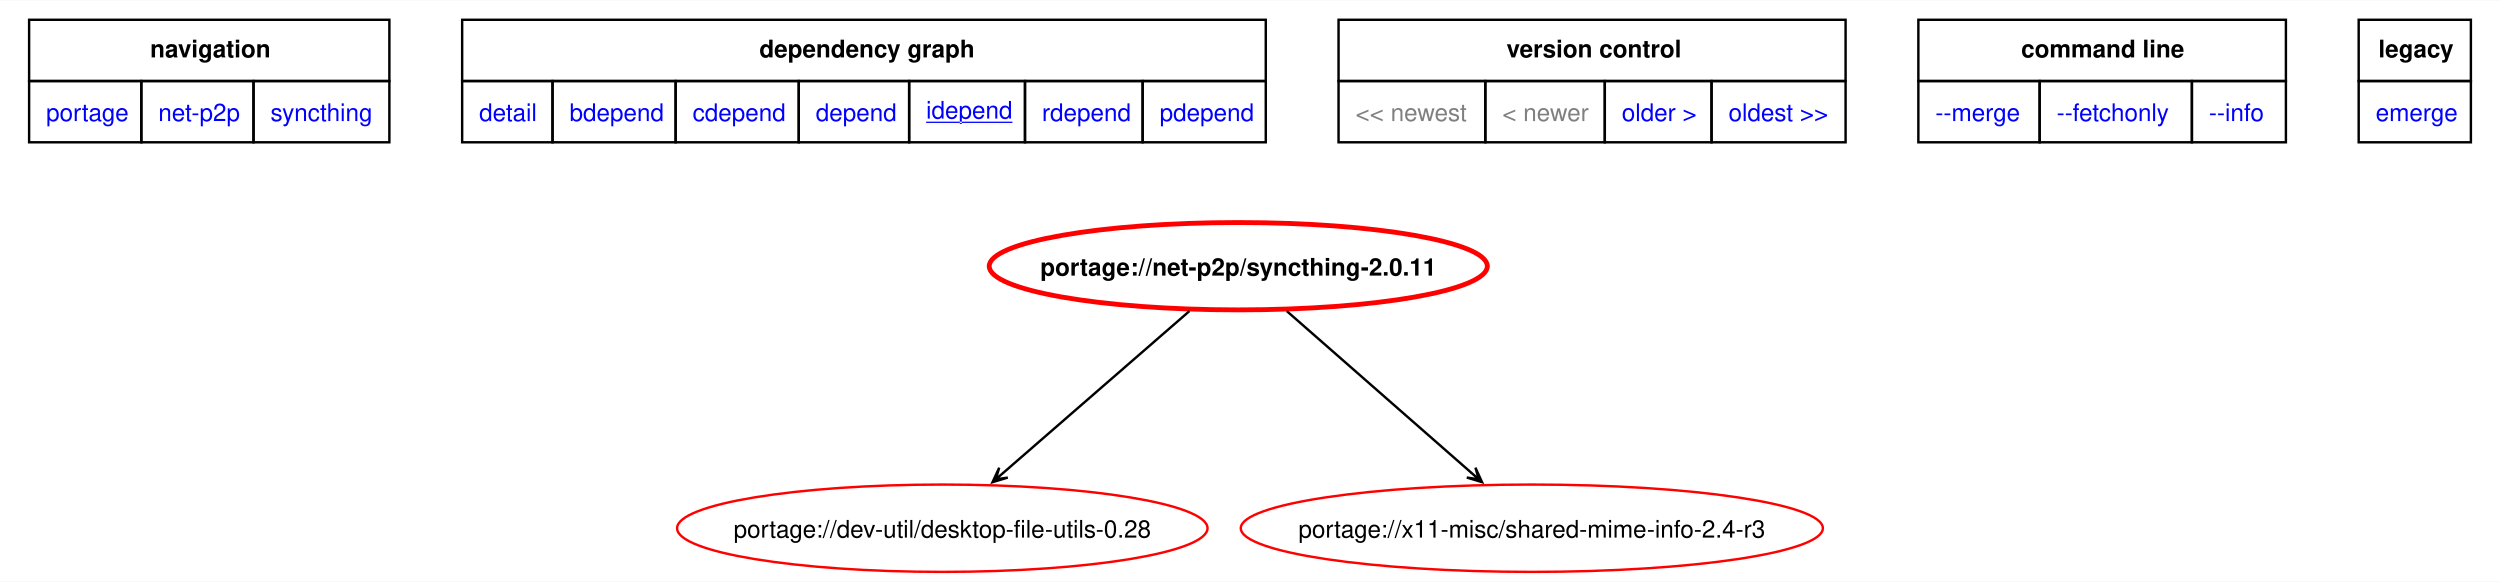
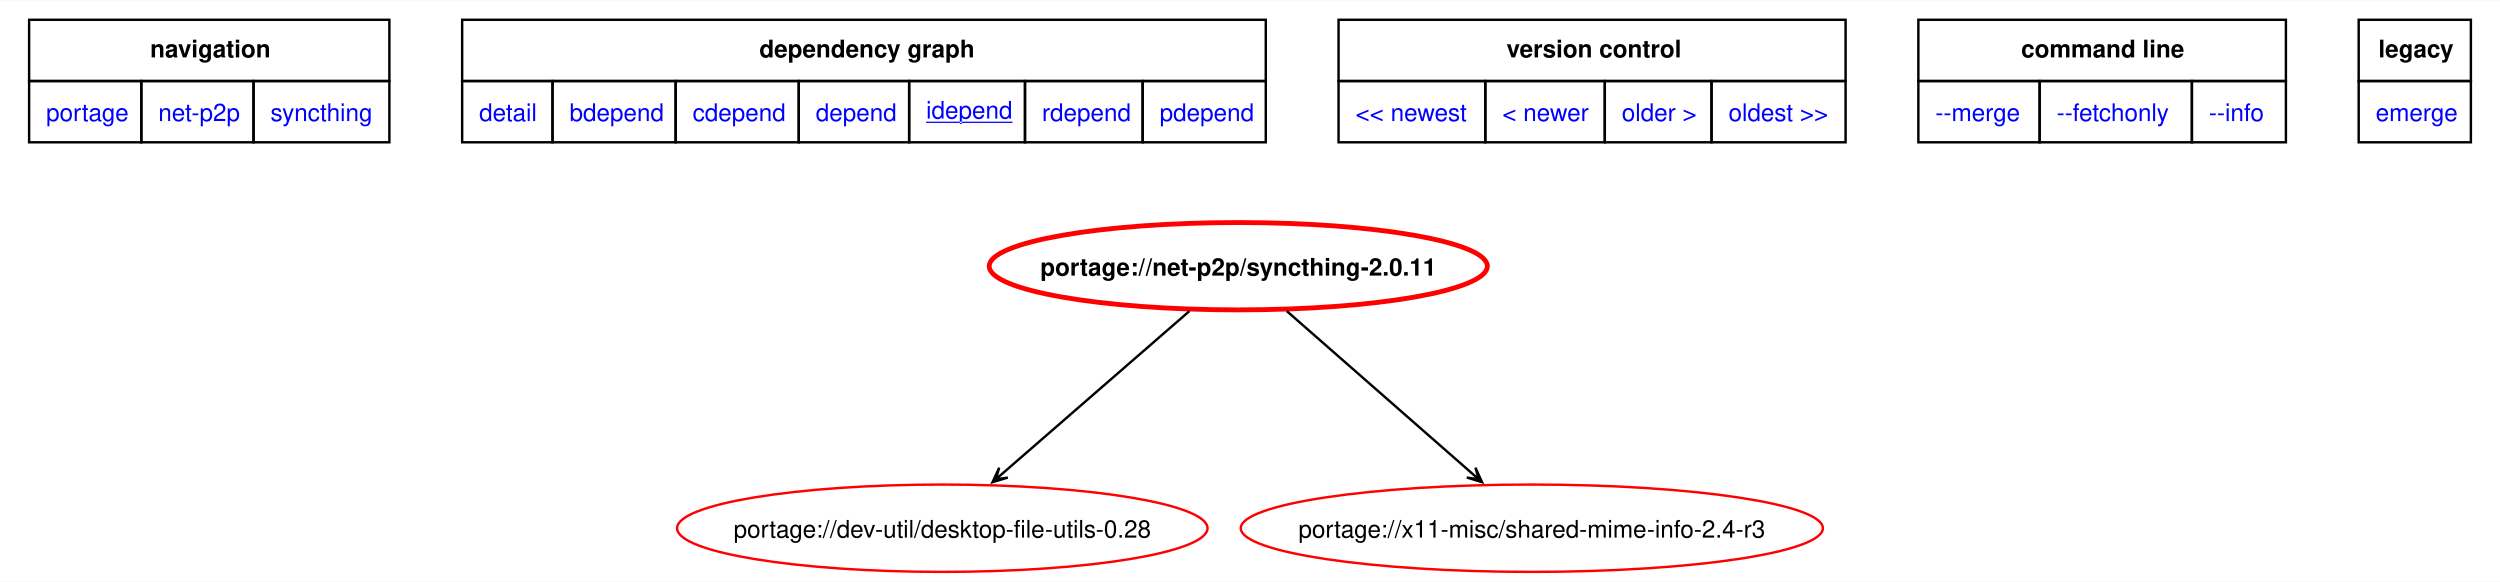
<svg xmlns="http://www.w3.org/2000/svg" xmlns:xlink="http://www.w3.org/1999/xlink" width="1031pt" height="240pt" viewBox="0.00 0.00 1030.50 239.58">
  <g id="graph0" class="graph" transform="scale(1 1) rotate(0) translate(4 235.58)">
    <polygon fill="white" stroke="none" points="-4,4 -4,-235.58 1026.5,-235.58 1026.5,4 -4,4" />
    <polygon fill="none" stroke="black" points="8,-202.33 8,-227.58 156.5,-227.58 156.5,-202.33 8,-202.33" />
    <text text-anchor="start" x="57.88" y="-212.08" font-family="Helvetica,sans-Serif" font-weight="bold" font-size="10.00">navigation</text>
    <polygon fill="none" stroke="black" points="186.5,-202.33 186.5,-227.58 517.75,-227.58 517.75,-202.33 186.5,-202.33" />
    <text text-anchor="start" x="309" y="-212.08" font-family="Helvetica,sans-Serif" font-weight="bold" font-size="10.00">dependency graph</text>
    <polygon fill="none" stroke="black" points="547.75,-202.33 547.75,-227.58 756.75,-227.58 756.75,-202.33 547.75,-202.33" />
    <text text-anchor="start" x="617" y="-212.08" font-family="Helvetica,sans-Serif" font-weight="bold" font-size="10.00">version control</text>
    <polygon fill="none" stroke="black" points="786.75,-202.33 786.75,-227.58 938.25,-227.58 938.25,-202.33 786.75,-202.33" />
    <text text-anchor="start" x="829.12" y="-212.08" font-family="Helvetica,sans-Serif" font-weight="bold" font-size="10.00">command line</text>
    <polygon fill="none" stroke="black" points="968.25,-202.33 968.25,-227.58 1014.5,-227.58 1014.5,-202.33 968.25,-202.33" />
    <text text-anchor="start" x="976.38" y="-212.08" font-family="Helvetica,sans-Serif" font-weight="bold" font-size="10.00">legacy</text>
    <g id="a_graph0_0">
      <a xlink:href="../index.html" xlink:title="repository">
        <polygon fill="none" stroke="black" points="8,-177.08 8,-202.33 54.25,-202.33 54.25,-177.08 8,-177.08" />
        <text text-anchor="start" x="15" y="-185.83" font-family="Helvetica,sans-Serif" font-size="10.00" fill="blue">portage</text>
      </a>
    </g>
    <g id="a_graph0_1">
      <a xlink:href="./index.html" xlink:title="repository">
        <polygon fill="none" stroke="black" points="54.25,-177.08 54.25,-202.33 100.5,-202.33 100.5,-177.08 54.25,-177.08" />
        <text text-anchor="start" x="61.25" y="-185.83" font-family="Helvetica,sans-Serif" font-size="10.00" fill="blue">net-p2p</text>
      </a>
    </g>
    <g id="a_graph0_2">
      <a xlink:href="./syncthing.html" xlink:title="repository">
        <polygon fill="none" stroke="black" points="100.5,-177.08 100.5,-202.33 156.5,-202.33 156.5,-177.08 100.5,-177.08" />
        <text text-anchor="start" x="107.5" y="-185.83" font-family="Helvetica,sans-Serif" font-size="10.00" fill="blue">syncthing</text>
      </a>
    </g>
    <g id="a_graph0_3">
      <a xlink:href="../net-p2p/syncthing-2.0.11.svg" xlink:title="portage://net-p2p/syncthing-2.0.11">
        <polygon fill="none" stroke="black" points="186.5,-177.08 186.5,-202.33 223.75,-202.33 223.75,-177.08 186.5,-177.08" />
        <text text-anchor="start" x="193.5" y="-185.83" font-family="Helvetica,sans-Serif" font-size="10.00" fill="blue">detail</text>
      </a>
    </g>
    <g id="a_graph0_4">
      <a xlink:href="../net-p2p/syncthing-2.0.11-bdepend.svg" xlink:title="portage://net-p2p/syncthing-2.0.11">
        <polygon fill="none" stroke="black" points="223.75,-177.08 223.75,-202.33 274.5,-202.33 274.5,-177.08 223.75,-177.08" />
        <text text-anchor="start" x="230.75" y="-185.83" font-family="Helvetica,sans-Serif" font-size="10.00" fill="blue">bdepend</text>
      </a>
    </g>
    <g id="a_graph0_5">
      <a xlink:href="../net-p2p/syncthing-2.0.11-cdepend.svg" xlink:title="portage://net-p2p/syncthing-2.0.11">
        <polygon fill="none" stroke="black" points="274.5,-177.08 274.5,-202.33 325.25,-202.33 325.25,-177.08 274.5,-177.08" />
        <text text-anchor="start" x="281.5" y="-185.83" font-family="Helvetica,sans-Serif" font-size="10.00" fill="blue">cdepend</text>
      </a>
    </g>
    <g id="a_graph0_6">
      <a xlink:href="../net-p2p/syncthing-2.0.11-depend.svg" xlink:title="portage://net-p2p/syncthing-2.0.11">
        <polygon fill="none" stroke="black" points="325.25,-177.08 325.25,-202.33 370.75,-202.33 370.75,-177.08 325.25,-177.08" />
        <text text-anchor="start" x="332.25" y="-185.83" font-family="Helvetica,sans-Serif" font-size="10.00" fill="blue">depend</text>
      </a>
    </g>
    <g id="a_graph0_7">
      <a xlink:href="../net-p2p/syncthing-2.0.11-idepend.svg" xlink:title="portage://net-p2p/syncthing-2.0.11">
        <polygon fill="none" stroke="black" points="370.75,-177.08 370.75,-202.33 418.5,-202.33 418.5,-177.08 370.75,-177.08" />
        <text text-anchor="start" x="377.75" y="-186.83" font-family="Helvetica,sans-Serif" text-decoration="underline" font-size="10.00" fill="blue">idepend</text>
      </a>
    </g>
    <g id="a_graph0_8">
      <a xlink:href="../net-p2p/syncthing-2.0.11-rdepend.svg" xlink:title="portage://net-p2p/syncthing-2.0.11">
        <polygon fill="none" stroke="black" points="418.5,-177.08 418.5,-202.33 467,-202.33 467,-177.08 418.5,-177.08" />
        <text text-anchor="start" x="425.5" y="-185.83" font-family="Helvetica,sans-Serif" font-size="10.00" fill="blue">rdepend</text>
      </a>
    </g>
    <g id="a_graph0_9">
      <a xlink:href="../net-p2p/syncthing-2.0.11-pdepend.svg" xlink:title="portage://net-p2p/syncthing-2.0.11">
        <polygon fill="none" stroke="black" points="467,-177.08 467,-202.33 517.75,-202.33 517.75,-177.08 467,-177.08" />
        <text text-anchor="start" x="474" y="-185.83" font-family="Helvetica,sans-Serif" font-size="10.00" fill="blue">pdepend</text>
      </a>
    </g>
-     <polygon fill="none" stroke="black" points="547.75,-177.08 547.75,-202.33 608.25,-202.33 608.25,-177.08 547.75,-177.08" />
-     <text text-anchor="start" x="554.75" y="-185.83" font-family="Helvetica,sans-Serif" font-size="10.00" fill="gray">&lt;&lt; newest</text>
-     <polygon fill="none" stroke="black" points="608.25,-177.08 608.25,-202.33 657.5,-202.33 657.5,-177.08 608.25,-177.08" />
-     <text text-anchor="start" x="615.25" y="-185.83" font-family="Helvetica,sans-Serif" font-size="10.00" fill="gray">&lt; newer</text>
    <g id="a_graph0_10">
+       <a xlink:href="../net-p2p/syncthing-2.0.12-idepend.svg" xlink:title="portage://net-p2p/syncthing-2.0.12">
+         <polygon fill="none" stroke="black" points="547.75,-177.08 547.75,-202.33 608.25,-202.33 608.25,-177.08 547.75,-177.08" />
+         <text text-anchor="start" x="554.75" y="-185.83" font-family="Helvetica,sans-Serif" font-size="10.00" fill="blue">&lt;&lt; newest</text>
+       </a>
+     </g>
+     <g id="a_graph0_11">
+       <a xlink:href="../net-p2p/syncthing-2.0.12-idepend.svg" xlink:title="portage://net-p2p/syncthing-2.0.12">
+         <polygon fill="none" stroke="black" points="608.25,-177.08 608.25,-202.33 657.5,-202.33 657.5,-177.08 608.25,-177.08" />
+         <text text-anchor="start" x="615.25" y="-185.83" font-family="Helvetica,sans-Serif" font-size="10.00" fill="blue">&lt; newer</text>
+       </a>
+     </g>
+     <g id="a_graph0_12">
      <a xlink:href="../net-p2p/syncthing-2.0.10-idepend.svg" xlink:title="portage://net-p2p/syncthing-2.0.10">
        <polygon fill="none" stroke="black" points="657.5,-177.08 657.5,-202.33 701.5,-202.33 701.5,-177.08 657.5,-177.08" />
        <text text-anchor="start" x="664.5" y="-185.83" font-family="Helvetica,sans-Serif" font-size="10.00" fill="blue">older &gt;</text>
      </a>
    </g>
-     <g id="a_graph0_11">
+     <g id="a_graph0_13">
      <a xlink:href="../net-p2p/syncthing-1.27.12-idepend.svg" xlink:title="portage://net-p2p/syncthing-1.27.12">
        <polygon fill="none" stroke="black" points="701.5,-177.08 701.5,-202.33 756.75,-202.33 756.75,-177.08 701.5,-177.08" />
        <text text-anchor="start" x="708.5" y="-185.83" font-family="Helvetica,sans-Serif" font-size="10.00" fill="blue">oldest &gt;&gt;</text>
      </a>
    </g>
-     <g id="a_graph0_12">
+     <g id="a_graph0_14">
      <a xlink:href="../net-p2p/syncthing-2.0.11-merge.svg" xlink:title="portage://net-p2p/syncthing-2.0.11">
        <polygon fill="none" stroke="black" points="786.75,-177.08 786.75,-202.33 836.75,-202.33 836.75,-177.08 786.75,-177.08" />
        <text text-anchor="start" x="793.75" y="-185.83" font-family="Helvetica,sans-Serif" font-size="10.00" fill="blue">--merge </text>
      </a>
    </g>
-     <g id="a_graph0_13">
+     <g id="a_graph0_15">
      <a xlink:href="../net-p2p/syncthing-2.0.11-fetchonly.svg" xlink:title="portage://net-p2p/syncthing-2.0.11">
        <polygon fill="none" stroke="black" points="836.75,-177.08 836.75,-202.33 899.5,-202.33 899.5,-177.08 836.75,-177.08" />
        <text text-anchor="start" x="843.75" y="-185.83" font-family="Helvetica,sans-Serif" font-size="10.00" fill="blue">--fetchonly </text>
      </a>
    </g>
-     <g id="a_graph0_14">
+     <g id="a_graph0_16">
      <a xlink:href="../net-p2p/syncthing-2.0.11-info.svg" xlink:title="portage://net-p2p/syncthing-2.0.11">
        <polygon fill="none" stroke="black" points="899.5,-177.08 899.5,-202.33 938.25,-202.33 938.25,-177.08 899.5,-177.08" />
        <text text-anchor="start" x="906.5" y="-185.83" font-family="Helvetica,sans-Serif" font-size="10.00" fill="blue">--info </text>
      </a>
    </g>
-     <g id="a_graph0_15">
+     <g id="a_graph0_17">
      <a xlink:href="../net-p2p/syncthing-2.0.11-emerge.svg" xlink:title="portage://net-p2p/syncthing-2.0.11">
        <polygon fill="none" stroke="black" points="968.25,-177.08 968.25,-202.33 1014.5,-202.33 1014.5,-177.08 968.25,-177.08" />
        <text text-anchor="start" x="975.25" y="-185.83" font-family="Helvetica,sans-Serif" font-size="10.00" fill="blue">emerge</text>
      </a>
    </g>
    <g id="node2" class="node">
      <g id="a_node2">
        <a xlink:href="../net-p2p/syncthing-2.0.11-idepend.svg" xlink:title="portage://net-p2p/syncthing-2.0.11">
          <ellipse fill="none" stroke="red" stroke-width="2" cx="506.42" cy="-126" rx="102.66" ry="18" />
          <text text-anchor="middle" x="506.42" y="-122.12" font-family="Helvetica,sans-Serif" font-weight="bold" font-size="10.00">portage://net-p2p/syncthing-2.0.11</text>
        </a>
      </g>
    </g>
    <g id="node3" class="node">
      <g id="a_node3">
        <a xlink:href="../dev-util/desktop-file-utils-0.28-idepend.svg" xlink:title="portage://dev-util/desktop-file-utils-0.28">
          <ellipse fill="none" stroke="red" cx="384.42" cy="-18" rx="109.32" ry="18" />
          <text text-anchor="middle" x="384.42" y="-14.12" font-family="Helvetica,sans-Serif" font-size="10.00">portage://dev-util/desktop-file-utils-0.28</text>
        </a>
      </g>
    </g>
    <g id="edge2" class="edge">
      <path fill="none" stroke="black" d="M486.28,-107.5C465.23,-89.2 432.16,-60.47 409.45,-40.74" />
      <polygon fill="black" stroke="black" points="405.12,-36.98 411.42,-38.87 406.46,-38.15 409.64,-40.91 409.64,-40.91 409.64,-40.91 406.46,-38.15 407.87,-42.95 405.12,-36.98" />
    </g>
    <g id="node4" class="node">
      <g id="a_node4">
        <a xlink:href="../x11-misc/shared-mime-info-2.4-r3-idepend.svg" xlink:title="portage://x11-misc/shared-mime-info-2.4-r3">
          <ellipse fill="none" stroke="red" cx="627.42" cy="-18" rx="119.97" ry="18" />
          <text text-anchor="middle" x="627.42" y="-14.12" font-family="Helvetica,sans-Serif" font-size="10.00">portage://x11-misc/shared-mime-info-2.4-r3</text>
        </a>
      </g>
    </g>
    <g id="edge3" class="edge">
      <path fill="none" stroke="black" d="M526.41,-107.5C547.29,-89.2 580.08,-60.47 602.61,-40.74" />
      <polygon fill="black" stroke="black" points="606.9,-36.98 604.17,-42.97 605.56,-38.15 602.39,-40.93 602.39,-40.93 602.39,-40.93 605.56,-38.15 600.61,-38.9 606.9,-36.98" />
    </g>
  </g>
</svg>
